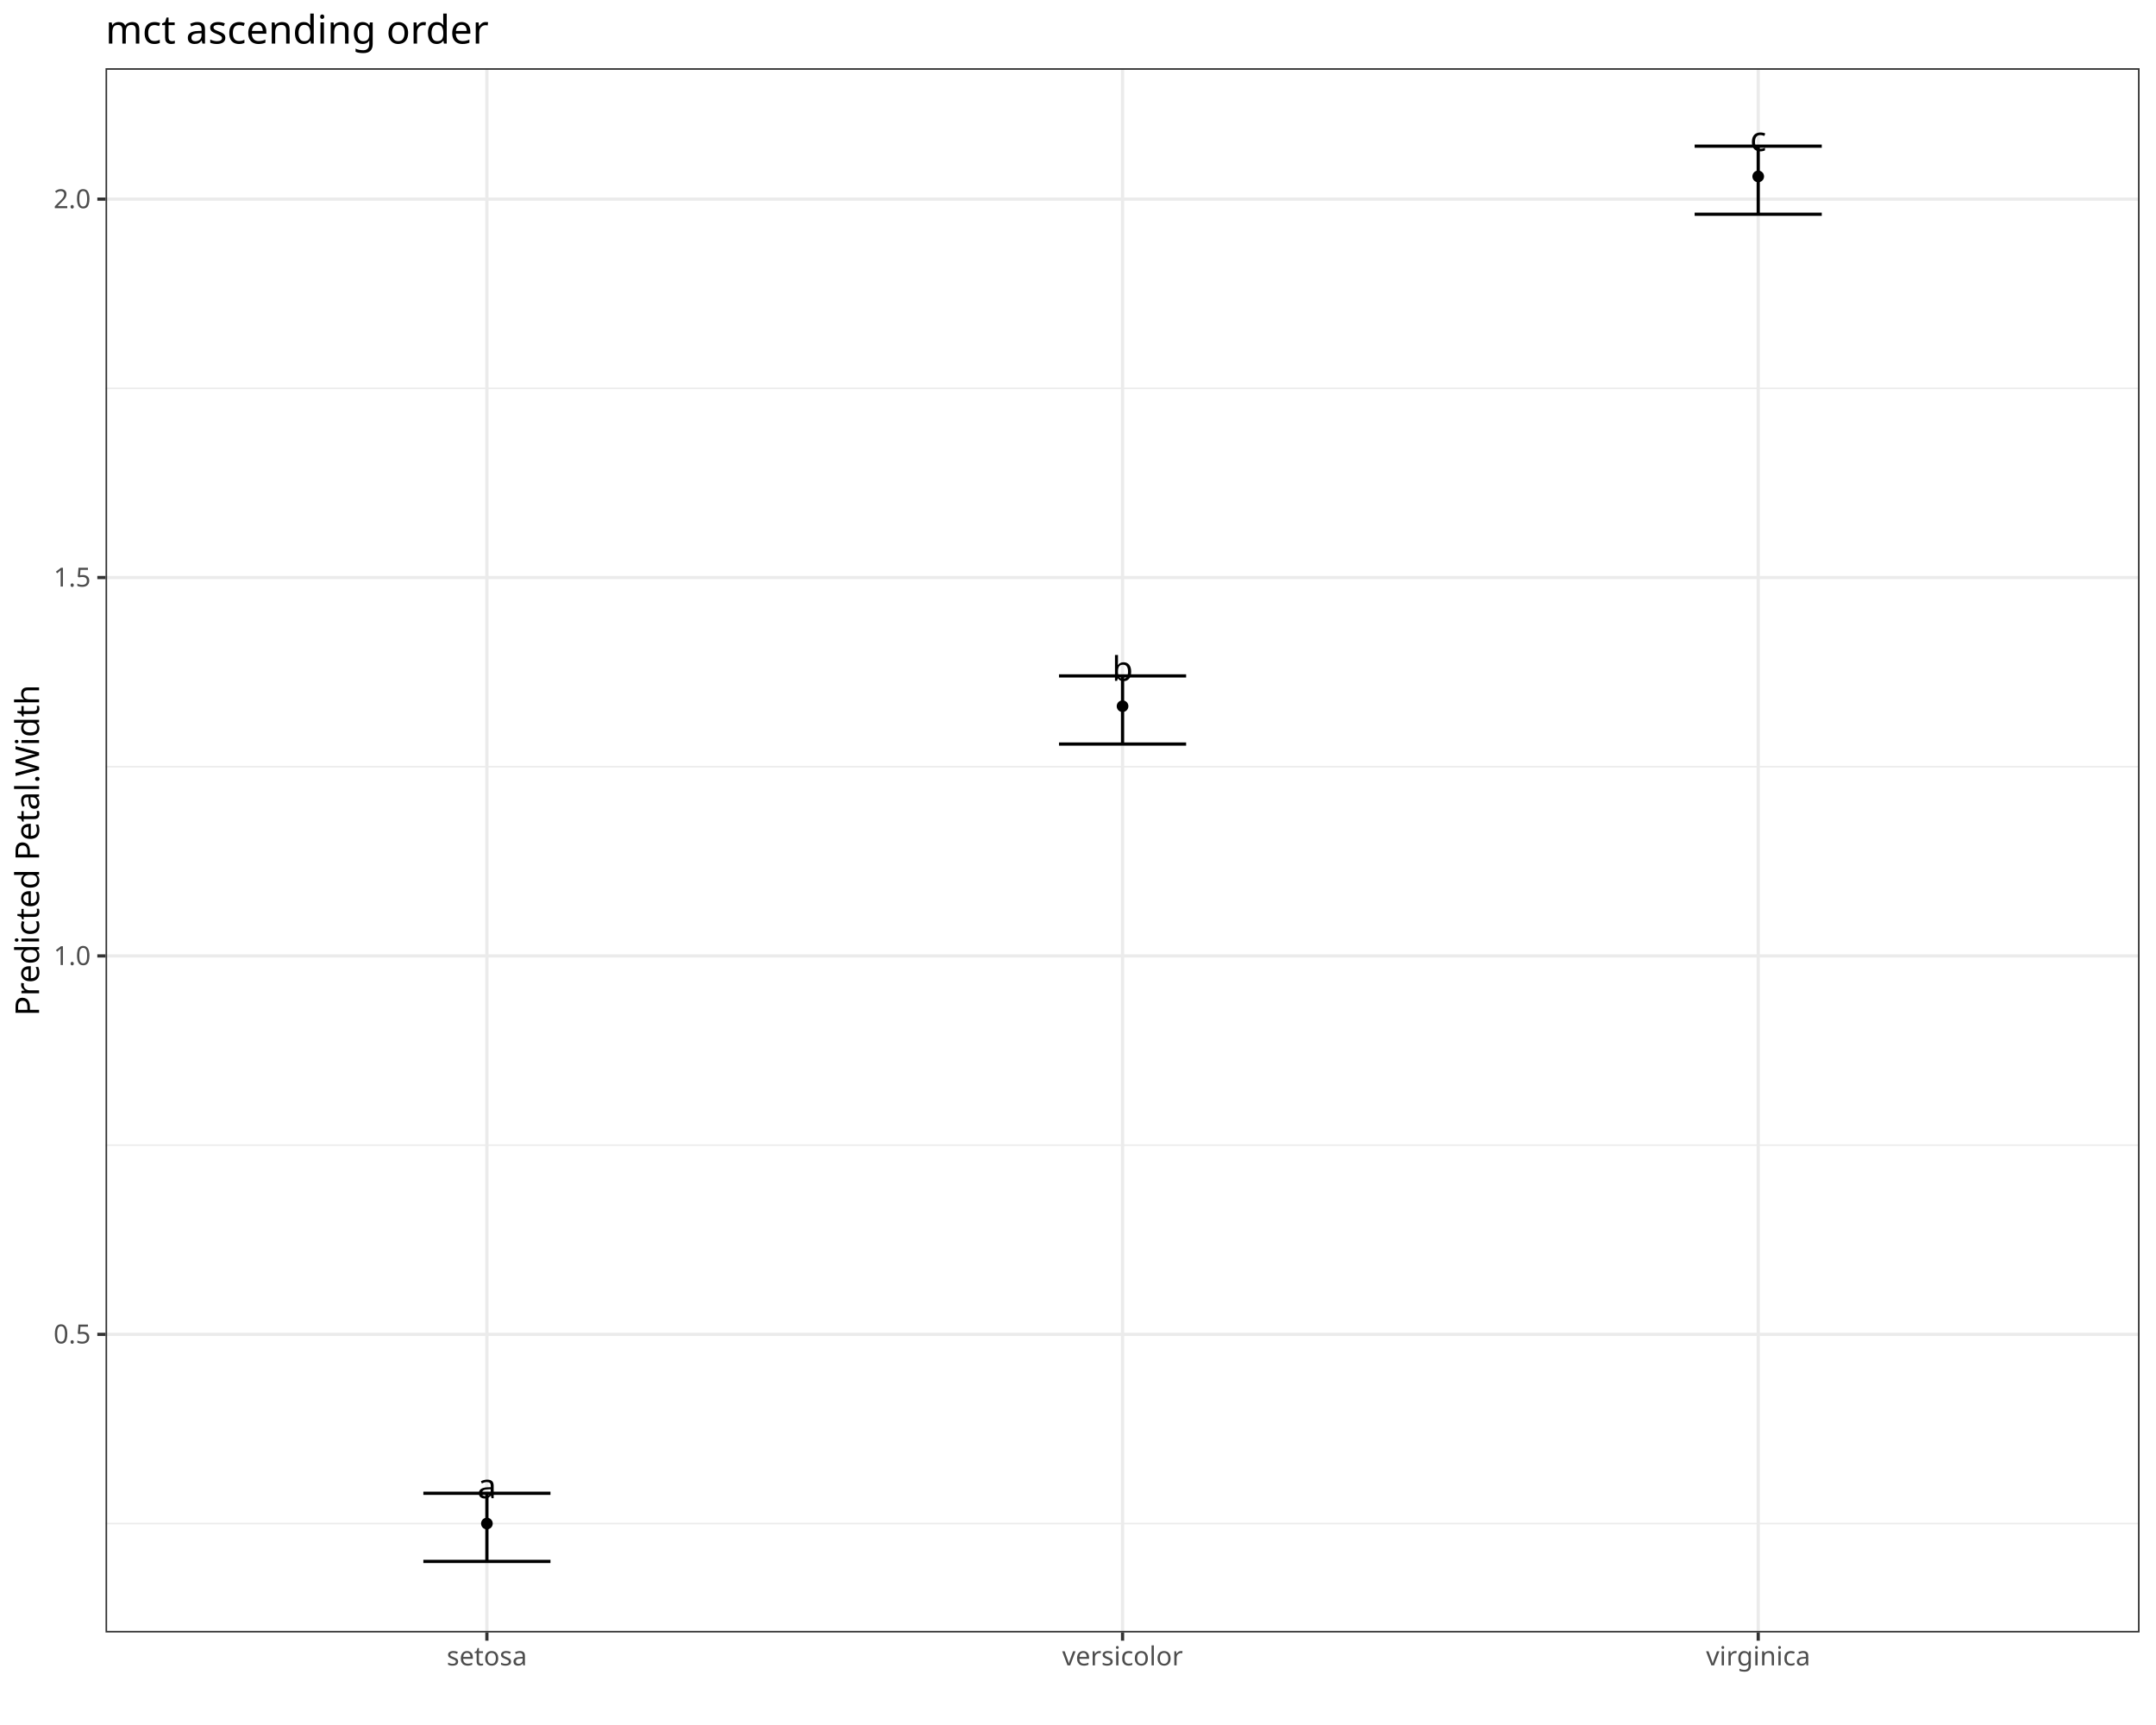
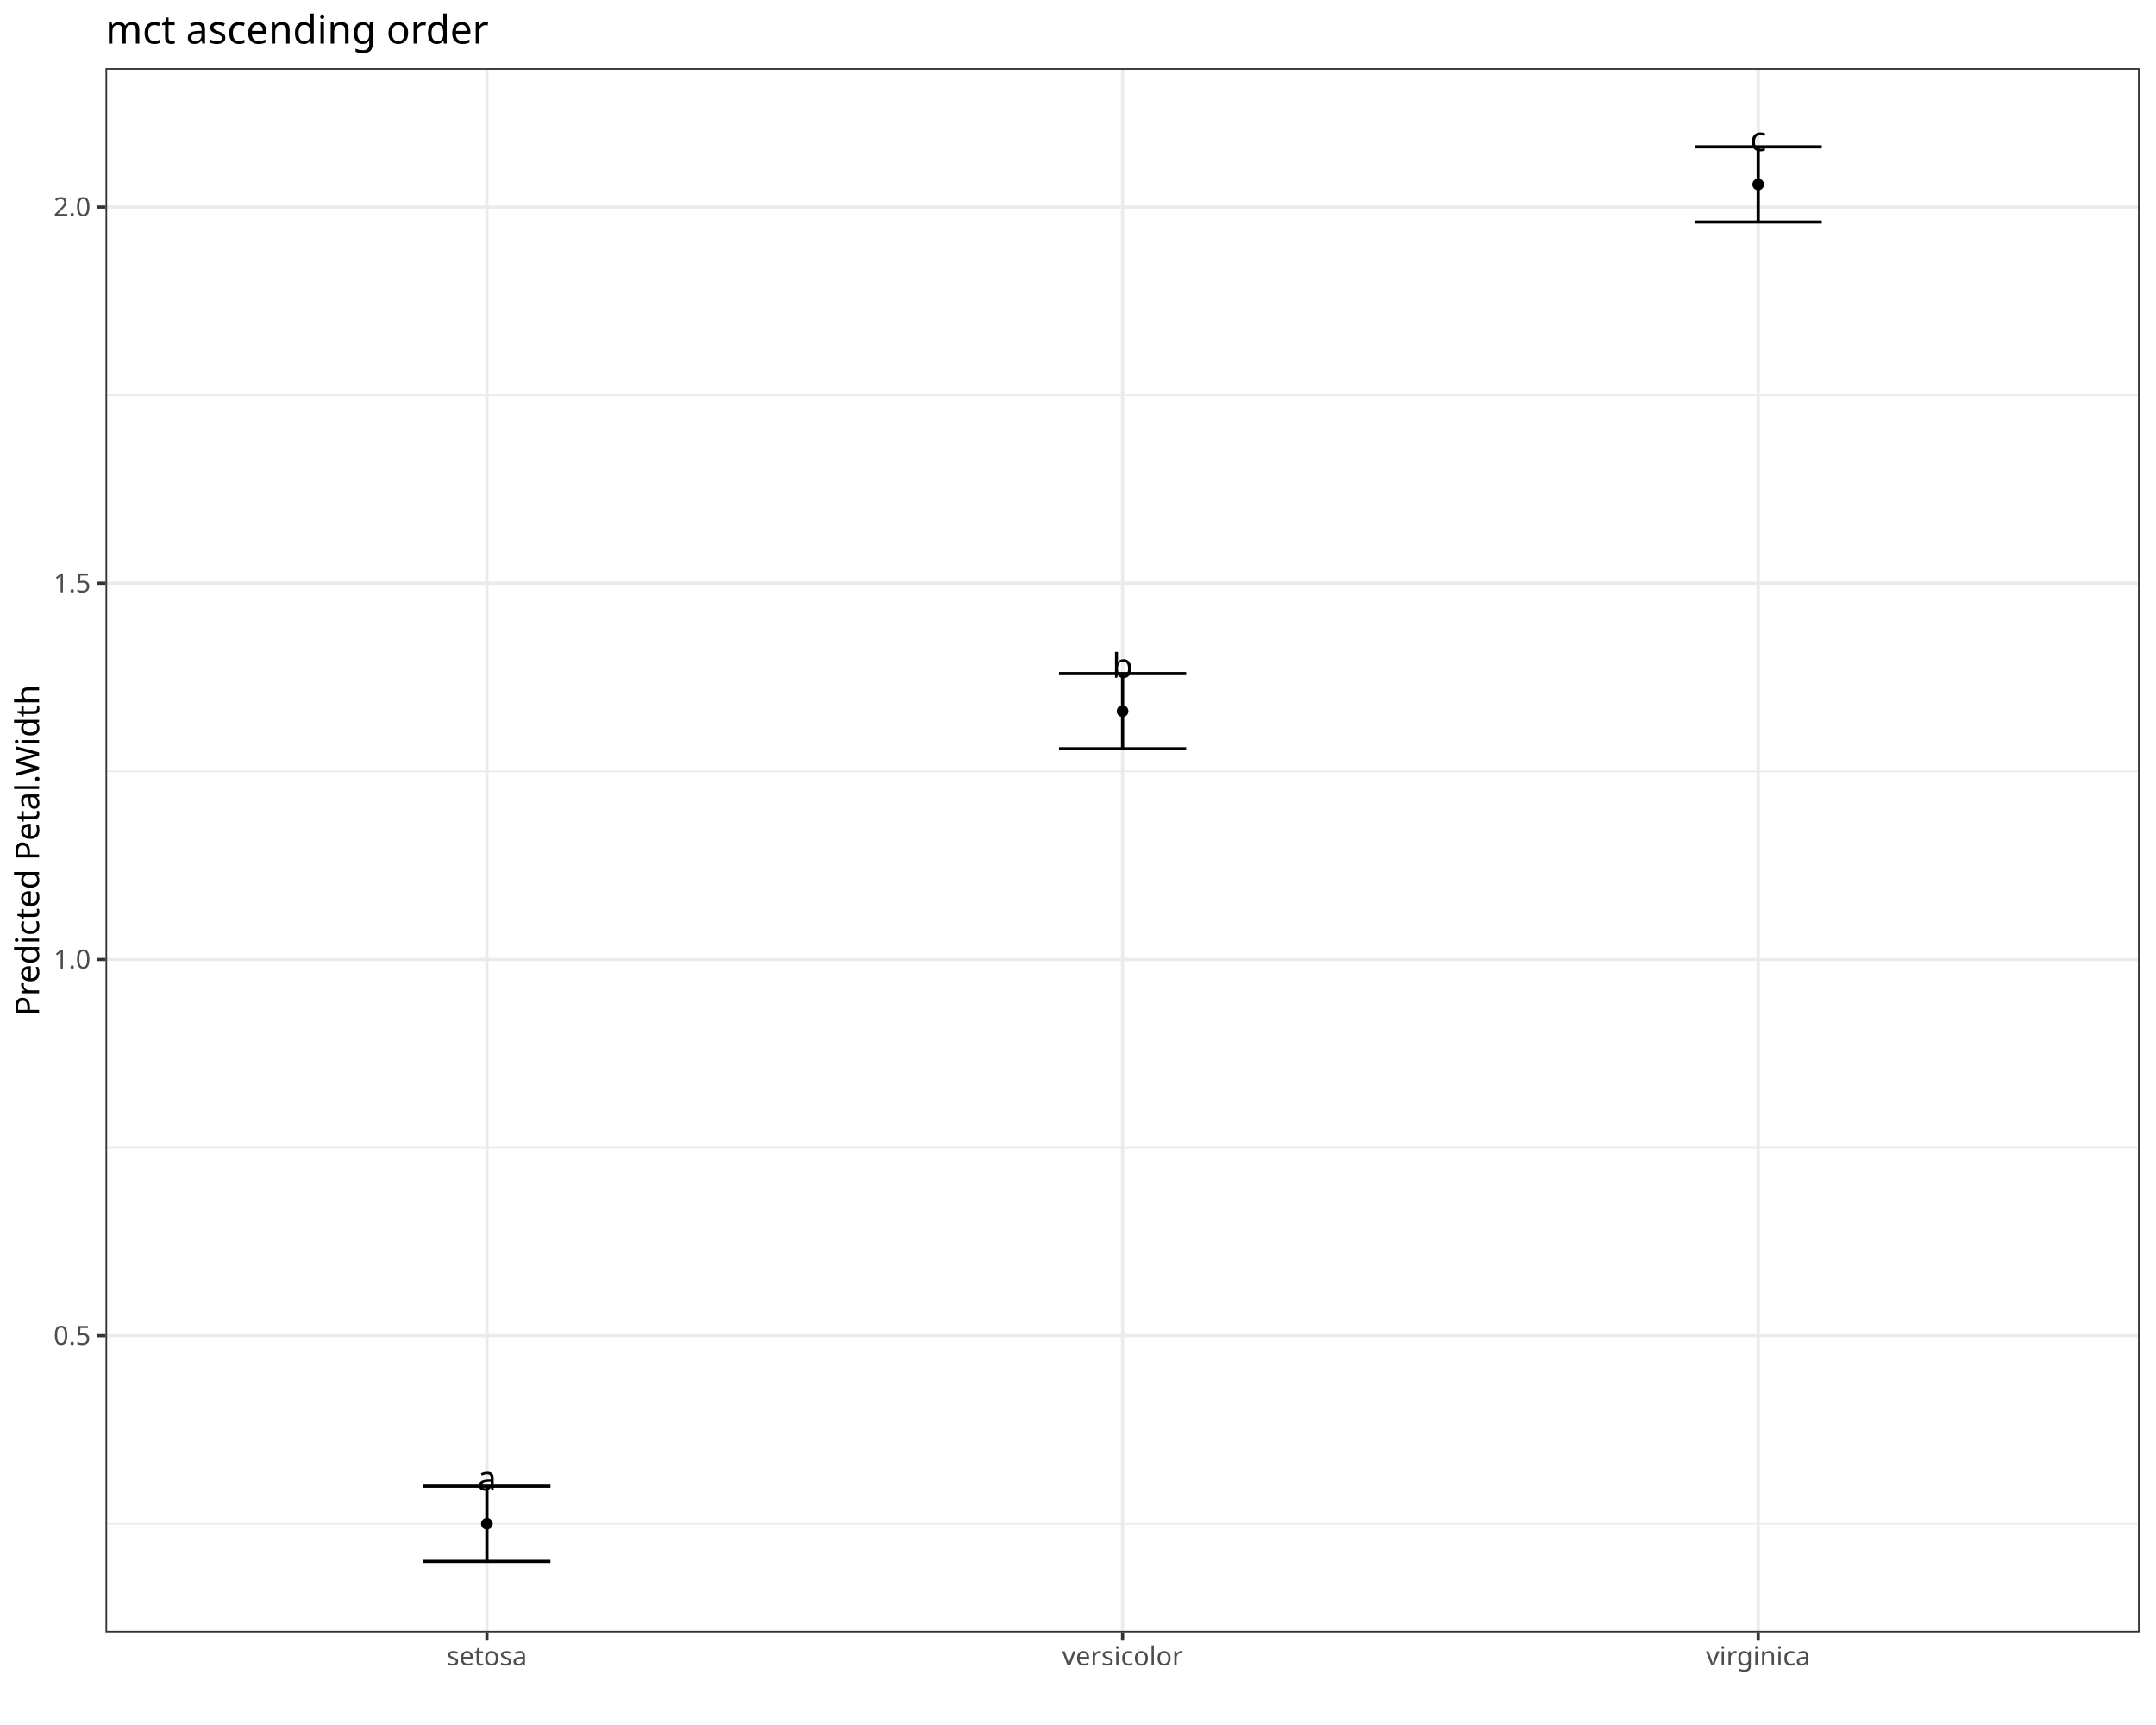
<svg xmlns="http://www.w3.org/2000/svg" class="svglite" data-engine-version="2.0" width="720.00pt" height="576.00pt" viewBox="0 0 720.00 576.00">
  <defs>
    <style type="text/css">
    .svglite line, .svglite polyline, .svglite polygon, .svglite path, .svglite rect, .svglite circle {
      fill: none;
      stroke: #000000;
      stroke-linecap: round;
      stroke-linejoin: round;
      stroke-miterlimit: 10.00;
    }
  </style>
  </defs>
  <rect width="100%" height="100%" style="stroke: none; fill: #FFFFFF;" />
  <defs>
    <clipPath id="cpMC4wMHw3MjAuMDB8MC4wMHw1NzYuMDA=">
      <rect x="0.00" y="0.00" width="720.00" height="576.00" />
    </clipPath>
  </defs>
  <g clip-path="url(#cpMC4wMHw3MjAuMDB8MC4wMHw1NzYuMDA=)">
    <rect x="0.00" y="0.00" width="720.00" height="576.00" style="stroke-width: 1.07; stroke: #FFFFFF; fill: #FFFFFF;" />
  </g>
  <defs>
    <clipPath id="cpMzUuMjR8NzE0LjUyfDIyLjc4fDU0NS4xMQ==">
      <rect x="35.24" y="22.78" width="679.28" height="522.33" />
    </clipPath>
  </defs>
  <g clip-path="url(#cpMzUuMjR8NzE0LjUyfDIyLjc4fDU0NS4xMQ==)">
    <rect x="35.24" y="22.78" width="679.28" height="522.33" style="stroke-width: 1.07; stroke: none; fill: #FFFFFF;" />
-     <polyline points="35.24,508.73 714.52,508.73 " style="stroke-width: 0.53; stroke: #EBEBEB; stroke-linecap: butt;" />
-     <polyline points="35.24,382.38 714.52,382.38 " style="stroke-width: 0.53; stroke: #EBEBEB; stroke-linecap: butt;" />
-     <polyline points="35.24,256.02 714.52,256.02 " style="stroke-width: 0.53; stroke: #EBEBEB; stroke-linecap: butt;" />
-     <polyline points="35.24,129.67 714.52,129.67 " style="stroke-width: 0.53; stroke: #EBEBEB; stroke-linecap: butt;" />
-     <polyline points="35.24,445.56 714.52,445.56 " style="stroke-width: 1.07; stroke: #EBEBEB; stroke-linecap: butt;" />
-     <polyline points="35.24,319.20 714.52,319.20 " style="stroke-width: 1.07; stroke: #EBEBEB; stroke-linecap: butt;" />
-     <polyline points="35.24,192.85 714.52,192.85 " style="stroke-width: 1.07; stroke: #EBEBEB; stroke-linecap: butt;" />
-     <polyline points="35.24,66.49 714.52,66.49 " style="stroke-width: 1.07; stroke: #EBEBEB; stroke-linecap: butt;" />
+     <polyline points="35.24,508.81 714.52,508.81 " style="stroke-width: 0.53; stroke: #EBEBEB; stroke-linecap: butt;" />
+     <polyline points="35.24,383.19 714.52,383.19 " style="stroke-width: 0.53; stroke: #EBEBEB; stroke-linecap: butt;" />
+     <polyline points="35.24,257.57 714.52,257.57 " style="stroke-width: 0.53; stroke: #EBEBEB; stroke-linecap: butt;" />
+     <polyline points="35.24,131.95 714.52,131.95 " style="stroke-width: 0.53; stroke: #EBEBEB; stroke-linecap: butt;" />
+     <polyline points="35.24,446.00 714.52,446.00 " style="stroke-width: 1.07; stroke: #EBEBEB; stroke-linecap: butt;" />
+     <polyline points="35.24,320.38 714.52,320.38 " style="stroke-width: 1.07; stroke: #EBEBEB; stroke-linecap: butt;" />
+     <polyline points="35.24,194.76 714.52,194.76 " style="stroke-width: 1.07; stroke: #EBEBEB; stroke-linecap: butt;" />
+     <polyline points="35.24,69.14 714.52,69.14 " style="stroke-width: 1.07; stroke: #EBEBEB; stroke-linecap: butt;" />
    <polyline points="162.60,545.11 162.60,22.78 " style="stroke-width: 1.07; stroke: #EBEBEB; stroke-linecap: butt;" />
    <polyline points="374.88,545.11 374.88,22.78 " style="stroke-width: 1.07; stroke: #EBEBEB; stroke-linecap: butt;" />
    <polyline points="587.16,545.11 587.16,22.78 " style="stroke-width: 1.07; stroke: #EBEBEB; stroke-linecap: butt;" />
-     <polyline points="141.38,498.63 183.83,498.63 " style="stroke-width: 1.07; stroke-linecap: butt;" />
-     <polyline points="162.60,498.63 162.60,521.37 " style="stroke-width: 1.07; stroke-linecap: butt;" />
+     <polyline points="141.38,496.25 183.83,496.25 " style="stroke-width: 1.07; stroke-linecap: butt;" />
+     <polyline points="162.60,496.25 162.60,521.37 " style="stroke-width: 1.07; stroke-linecap: butt;" />
    <polyline points="141.38,521.37 183.83,521.37 " style="stroke-width: 1.07; stroke-linecap: butt;" />
-     <polyline points="353.65,225.70 396.11,225.70 " style="stroke-width: 1.07; stroke-linecap: butt;" />
-     <polyline points="374.88,225.70 374.88,248.44 " style="stroke-width: 1.07; stroke-linecap: butt;" />
-     <polyline points="353.65,248.44 396.11,248.44 " style="stroke-width: 1.07; stroke-linecap: butt;" />
-     <polyline points="565.93,48.80 608.38,48.80 " style="stroke-width: 1.07; stroke-linecap: butt;" />
-     <polyline points="587.16,48.80 587.16,71.54 " style="stroke-width: 1.07; stroke-linecap: butt;" />
-     <polyline points="565.93,71.54 608.38,71.54 " style="stroke-width: 1.07; stroke-linecap: butt;" />
-     <text x="162.60" y="500.27" text-anchor="middle" style="font-size: 11.38px; font-family: sans;" textLength="6.33px" lengthAdjust="spacingAndGlyphs">a</text>
-     <text x="374.88" y="227.34" text-anchor="middle" style="font-size: 11.38px; font-family: sans;" textLength="6.33px" lengthAdjust="spacingAndGlyphs">b</text>
+     <polyline points="353.65,224.91 396.11,224.91 " style="stroke-width: 1.07; stroke-linecap: butt;" />
+     <polyline points="374.88,224.91 374.88,250.03 " style="stroke-width: 1.07; stroke-linecap: butt;" />
+     <polyline points="353.65,250.03 396.11,250.03 " style="stroke-width: 1.07; stroke-linecap: butt;" />
+     <polyline points="565.93,49.04 608.38,49.04 " style="stroke-width: 1.07; stroke-linecap: butt;" />
+     <polyline points="587.16,49.04 587.16,74.16 " style="stroke-width: 1.07; stroke-linecap: butt;" />
+     <polyline points="565.93,74.16 608.38,74.16 " style="stroke-width: 1.07; stroke-linecap: butt;" />
+     <text x="162.60" y="497.65" text-anchor="middle" style="font-size: 11.38px; font-family: sans;" textLength="6.33px" lengthAdjust="spacingAndGlyphs">a</text>
+     <text x="374.88" y="226.31" text-anchor="middle" style="font-size: 11.38px; font-family: sans;" textLength="6.33px" lengthAdjust="spacingAndGlyphs">b</text>
    <text x="587.16" y="50.44" text-anchor="middle" style="font-size: 11.38px; font-family: sans;" textLength="5.70px" lengthAdjust="spacingAndGlyphs">c</text>
-     <circle cx="162.60" cy="508.73" r="1.95" style="stroke-width: 0.71; stroke: none; fill: #000000;" />
-     <circle cx="374.88" cy="235.81" r="1.95" style="stroke-width: 0.71; stroke: none; fill: #000000;" />
-     <circle cx="587.16" cy="58.91" r="1.95" style="stroke-width: 0.71; stroke: none; fill: #000000;" />
+     <circle cx="162.60" cy="508.81" r="1.95" style="stroke-width: 0.71; stroke: none; fill: #000000;" />
+     <circle cx="374.88" cy="237.47" r="1.95" style="stroke-width: 0.71; stroke: none; fill: #000000;" />
+     <circle cx="587.16" cy="61.60" r="1.95" style="stroke-width: 0.71; stroke: none; fill: #000000;" />
    <rect x="35.24" y="22.78" width="679.28" height="522.33" style="stroke-width: 1.07; stroke: #333333;" />
  </g>
  <g clip-path="url(#cpMC4wMHw3MjAuMDB8MC4wMHw1NzYuMDA=)">
-     <text x="30.31" y="448.58" text-anchor="end" style="font-size: 8.80px; fill: #4D4D4D; font-family: sans;" textLength="12.23px" lengthAdjust="spacingAndGlyphs">0.5</text>
-     <text x="30.31" y="322.23" text-anchor="end" style="font-size: 8.80px; fill: #4D4D4D; font-family: sans;" textLength="12.23px" lengthAdjust="spacingAndGlyphs">1.0</text>
-     <text x="30.31" y="195.87" text-anchor="end" style="font-size: 8.80px; fill: #4D4D4D; font-family: sans;" textLength="12.23px" lengthAdjust="spacingAndGlyphs">1.5</text>
-     <text x="30.31" y="69.52" text-anchor="end" style="font-size: 8.80px; fill: #4D4D4D; font-family: sans;" textLength="12.23px" lengthAdjust="spacingAndGlyphs">2.0</text>
-     <polyline points="32.50,445.56 35.24,445.56 " style="stroke-width: 1.07; stroke: #333333; stroke-linecap: butt;" />
-     <polyline points="32.50,319.20 35.24,319.20 " style="stroke-width: 1.07; stroke: #333333; stroke-linecap: butt;" />
-     <polyline points="32.50,192.85 35.24,192.85 " style="stroke-width: 1.07; stroke: #333333; stroke-linecap: butt;" />
-     <polyline points="32.50,66.49 35.24,66.49 " style="stroke-width: 1.07; stroke: #333333; stroke-linecap: butt;" />
+     <text x="30.31" y="449.03" text-anchor="end" style="font-size: 8.80px; fill: #4D4D4D; font-family: sans;" textLength="12.23px" lengthAdjust="spacingAndGlyphs">0.5</text>
+     <text x="30.31" y="323.41" text-anchor="end" style="font-size: 8.80px; fill: #4D4D4D; font-family: sans;" textLength="12.23px" lengthAdjust="spacingAndGlyphs">1.0</text>
+     <text x="30.31" y="197.79" text-anchor="end" style="font-size: 8.80px; fill: #4D4D4D; font-family: sans;" textLength="12.23px" lengthAdjust="spacingAndGlyphs">1.5</text>
+     <text x="30.31" y="72.17" text-anchor="end" style="font-size: 8.80px; fill: #4D4D4D; font-family: sans;" textLength="12.23px" lengthAdjust="spacingAndGlyphs">2.0</text>
+     <polyline points="32.50,446.00 35.24,446.00 " style="stroke-width: 1.07; stroke: #333333; stroke-linecap: butt;" />
+     <polyline points="32.50,320.38 35.24,320.38 " style="stroke-width: 1.07; stroke: #333333; stroke-linecap: butt;" />
+     <polyline points="32.50,194.76 35.24,194.76 " style="stroke-width: 1.07; stroke: #333333; stroke-linecap: butt;" />
+     <polyline points="32.50,69.14 35.24,69.14 " style="stroke-width: 1.07; stroke: #333333; stroke-linecap: butt;" />
    <polyline points="162.60,547.85 162.60,545.11 " style="stroke-width: 1.07; stroke: #333333; stroke-linecap: butt;" />
    <polyline points="374.88,547.85 374.88,545.11 " style="stroke-width: 1.07; stroke: #333333; stroke-linecap: butt;" />
    <polyline points="587.16,547.85 587.16,545.11 " style="stroke-width: 1.07; stroke: #333333; stroke-linecap: butt;" />
    <text x="162.60" y="556.10" text-anchor="middle" style="font-size: 8.80px; fill: #4D4D4D; font-family: sans;" textLength="25.94px" lengthAdjust="spacingAndGlyphs">setosa</text>
    <text x="374.88" y="556.10" text-anchor="middle" style="font-size: 8.80px; fill: #4D4D4D; font-family: sans;" textLength="37.66px" lengthAdjust="spacingAndGlyphs">versicolor</text>
    <text x="587.16" y="556.10" text-anchor="middle" style="font-size: 8.80px; fill: #4D4D4D; font-family: sans;" textLength="32.28px" lengthAdjust="spacingAndGlyphs">virginica</text>
    <text transform="translate(13.05,283.95) rotate(-90)" text-anchor="middle" style="font-size: 11.00px; font-family: sans;" textLength="105.78px" lengthAdjust="spacingAndGlyphs">Predicted Petal.Width</text>
    <text x="35.24" y="14.56" style="font-size: 13.20px; font-family: sans;" textLength="119.62px" lengthAdjust="spacingAndGlyphs">mct ascending order</text>
  </g>
</svg>
